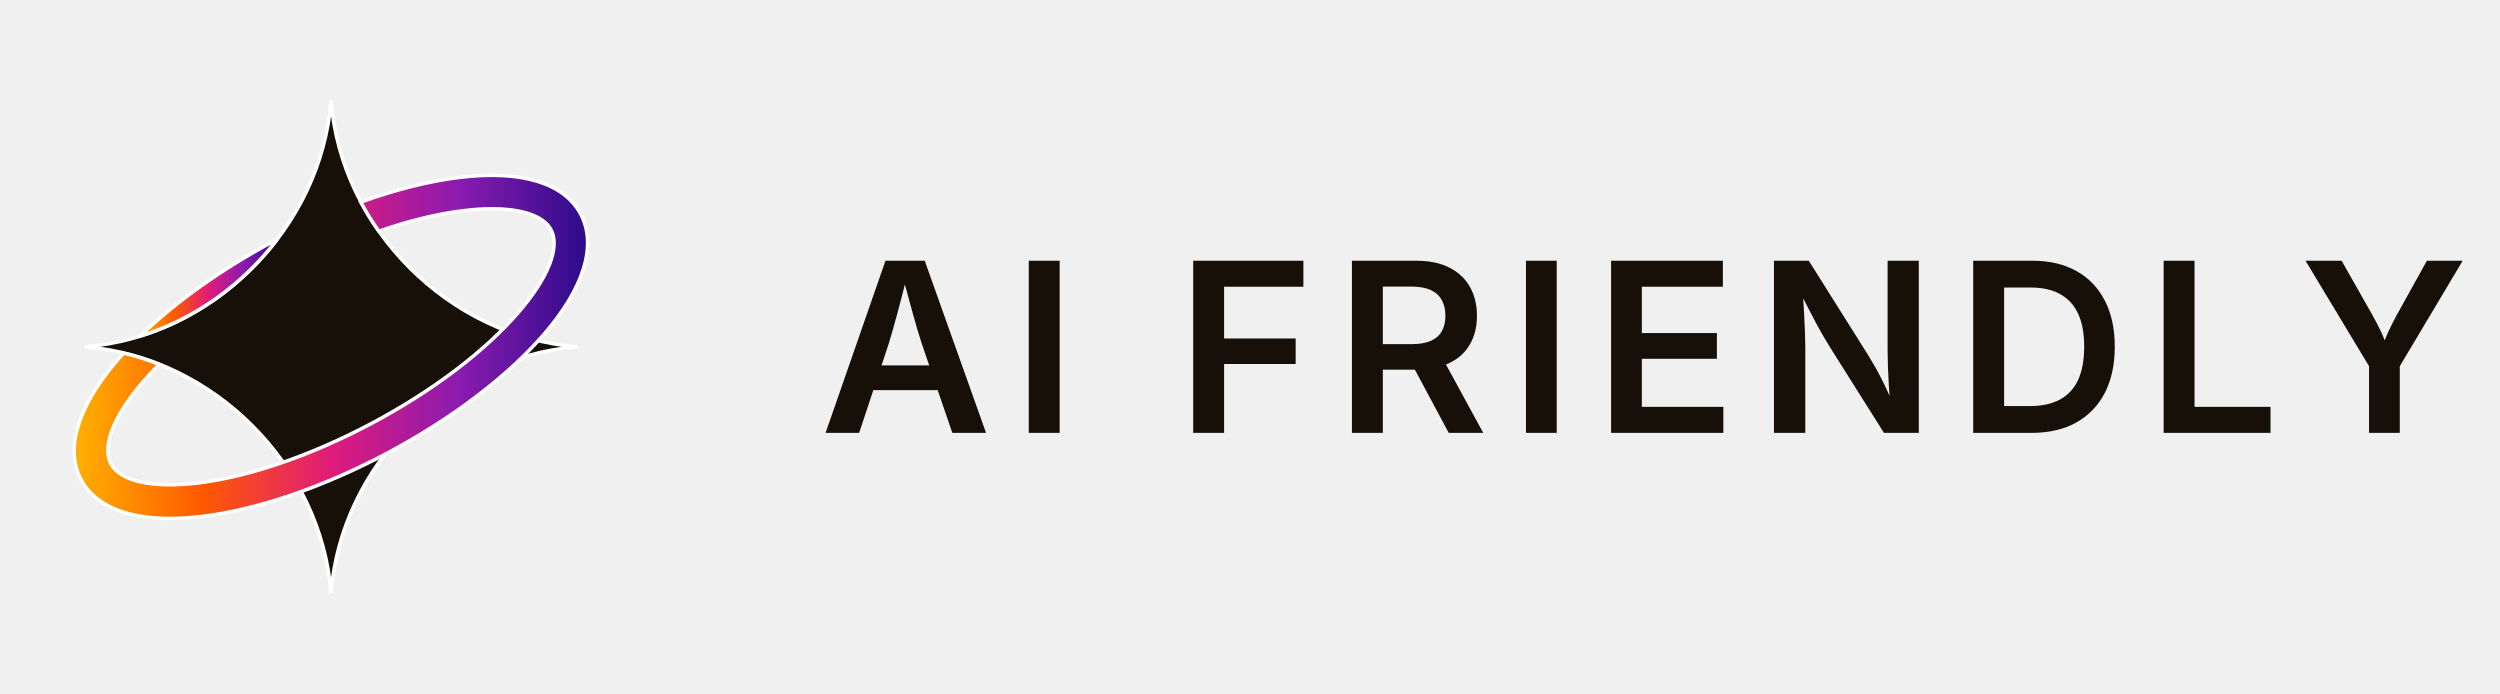
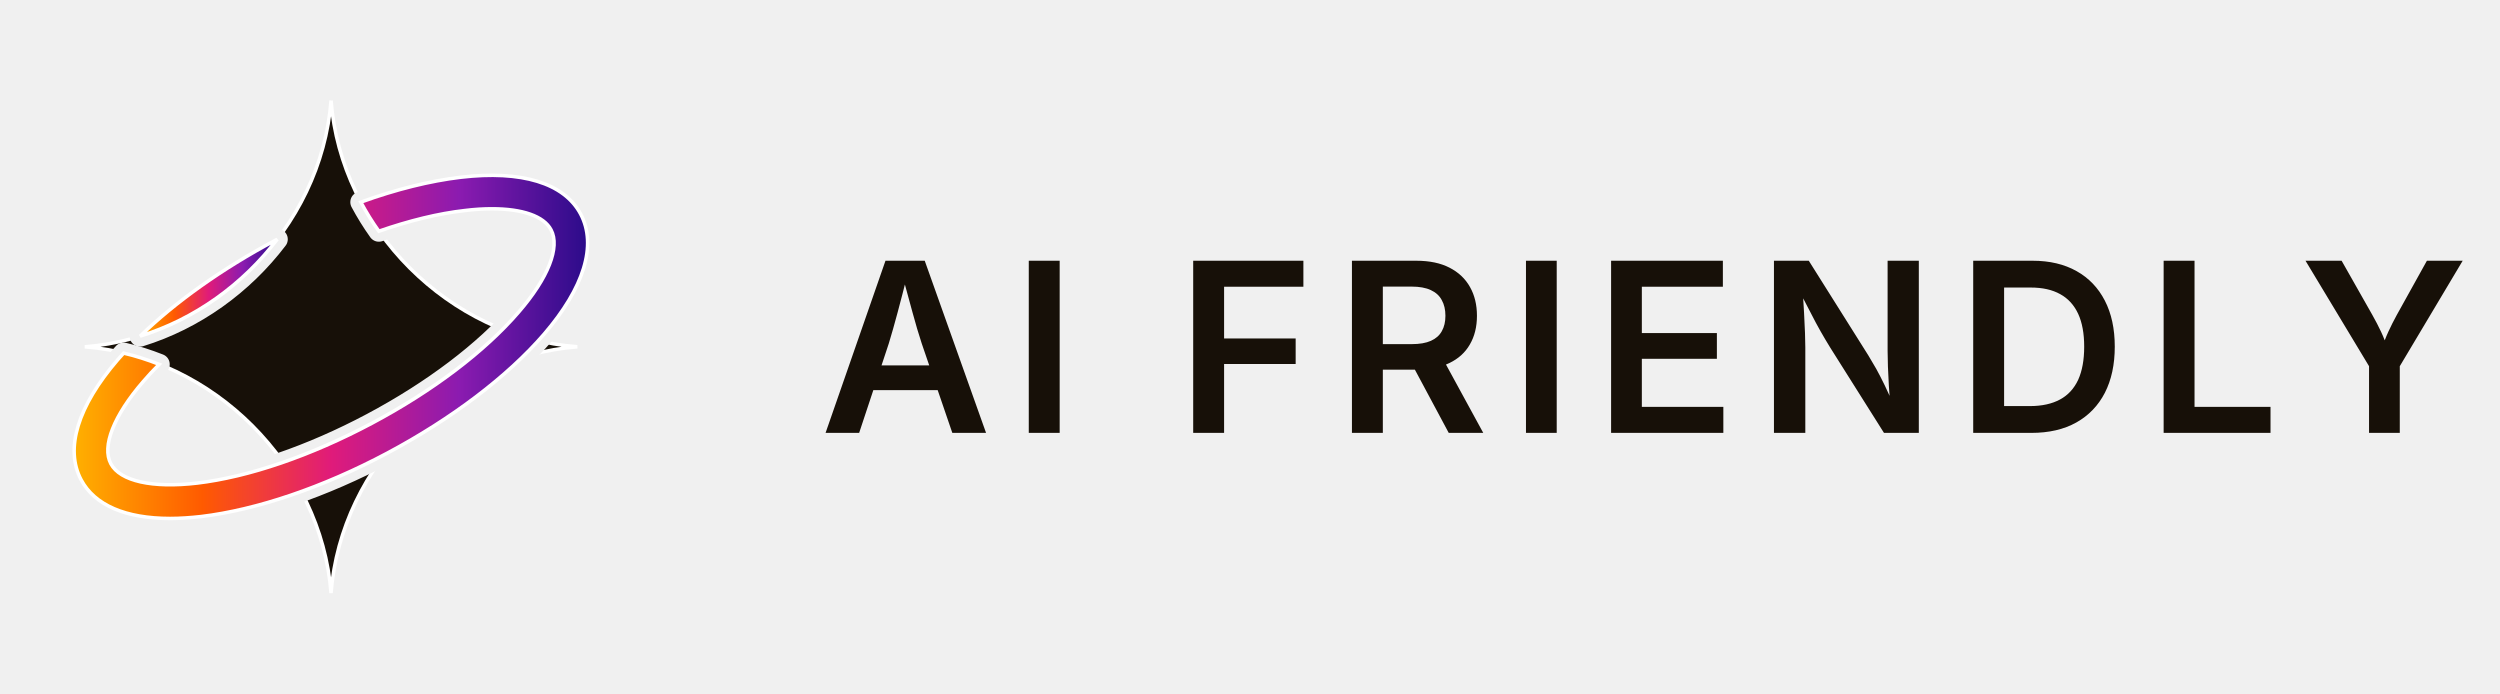
<svg xmlns="http://www.w3.org/2000/svg" width="158.587" height="44" viewBox="0 0 158.587 44" role="img">
  <defs>
    <linearGradient id="spec" x1="10" y1="6" x2="54" y2="58" gradientUnits="userSpaceOnUse">
      <stop offset="0" stop-color="#ffb000" />
      <stop offset=".27" stop-color="#ff6a00" />
      <stop offset=".52" stop-color="#e01b7a" />
      <stop offset=".74" stop-color="#8b1bb0" />
      <stop offset="1" stop-color="#2b0b8a" />
    </linearGradient>
-     <linearGradient id="specwide" x1="0" y1="0" x2="1" y2="0">
+     <linearGradient id="specwide" x1="0" y1="0" x2="1" y2="1">
      <stop offset="0" stop-color="#ffb000" />
      <stop offset=".25" stop-color="#ff5a00" />
      <stop offset=".5" stop-color="#d81b7a" />
      <stop offset=".75" stop-color="#7b1fa2" />
      <stop offset="1" stop-color="#2b0b8a" />
    </linearGradient>
  </defs>
  <g transform="translate(1.00 2.00) scale(0.11111)">
    <defs>
      <linearGradient id="g1m1" gradientUnits="userSpaceOnUse" x1="70.949" y1="146.286" x2="149.285" y2="146.286">
        <stop offset="0" stop-color="#FFB000" />
        <stop offset="0.25" stop-color="#FF5A00" />
        <stop offset="0.5" stop-color="#E01B7A" />
        <stop offset="0.75" stop-color="#8B1BB0" />
        <stop offset="1" stop-color="#2B0B8A" />
      </linearGradient>
      <linearGradient id="g2m1" gradientUnits="userSpaceOnUse" x1="33.495" y1="180" x2="326.505" y2="180">
        <stop offset="0" stop-color="#FFB000" />
        <stop offset="0.25" stop-color="#FF5A00" />
        <stop offset="0.5" stop-color="#E01B7A" />
        <stop offset="0.75" stop-color="#8B1BB0" />
        <stop offset="1" stop-color="#2B0B8A" />
      </linearGradient>
    </defs>
-     <path d="M180,39.4c-5.6,73.1-67.5,135-140.6,140.6c73.1,5.6,135,67.5,140.6,140.6c5.6-73.1,67.5-135,140.6-140.6C247.5,174.4,185.6,112.5,180,39.4z" fill="#171008" stroke="#FFFFFF" stroke-width="2" />
+     <mask id="kom1" maskUnits="userSpaceOnUse" x="-20" y="-20" width="400" height="400">
+       <rect x="-20" y="-20" width="400" height="400" fill="#fff" />
+       <path d="M149.3,118.6c-0.5,0.3-1,0.5-1.5,0.8c-30,16-56.7,35-76.8,54.5C102.1,164.3,129.6,144.5,149.3,118.6z" fill="#000" stroke="#000" stroke-width="12" stroke-linejoin="round" />
+       <path d="M322.5,104.2c-9.4-17.7-33.7-25.1-68.5-21c-17.5,2.1-36.9,6.9-57,14.2c3.1,5.8,6.5,11.3,10.3,16.6c17.3-6,33.9-10.1,49-11.8c5.6-0.7,10.8-1,15.6-1c17.4,0,29.6,4.2,33.7,12c5.3,9.9-1.6,27.5-18.5,47c-19.3,22.4-49.1,45-83.9,63.5c-34.8,18.5-70.2,30.6-99.6,34.1c-25.6,3-44-1.1-49.3-11c-5.3-9.9,1.6-27.5,18.5-47c2.8-3.3,5.9-6.6,9.1-9.8c-6.6-2.6-13.4-4.8-20.3-6.4c-1.1,1.3-2.3,2.5-3.4,3.8c-22.8,26.5-30.3,50.8-20.9,68.5c7.7,14.5,25.4,22.1,50.8,22.1c5.5,0,11.5-0.4,17.7-1.1c31.7-3.8,69.5-16.6,106.3-36.2c36.8-19.6,68.6-43.7,89.5-67.9C324.5,146.2,331.9,121.9,322.5,104.2z" fill="#000" stroke="#000" stroke-width="12" stroke-linejoin="round" />
+     </mask>
+     <path d="M180,39.4c-5.6,73.1-67.5,135-140.6,140.6c73.1,5.6,135,67.5,140.6,140.6c5.6-73.1,67.5-135,140.6-140.6C247.5,174.4,185.6,112.5,180,39.4z" fill="#171008" stroke="#FFFFFF" stroke-width="2" mask="url(#kom1)" />
    <path d="M149.3,118.6c-0.5,0.3-1,0.5-1.5,0.8c-30,16-56.7,35-76.8,54.5C102.1,164.3,129.6,144.5,149.3,118.6z" fill="url(#g1m1)" stroke="#FFFFFF" stroke-width="2" />
    <path d="M322.5,104.2c-9.4-17.7-33.7-25.1-68.5-21c-17.5,2.1-36.9,6.9-57,14.2c3.1,5.8,6.5,11.3,10.3,16.6c17.3-6,33.9-10.1,49-11.8c5.6-0.7,10.8-1,15.6-1c17.4,0,29.6,4.2,33.7,12c5.3,9.9-1.6,27.5-18.5,47c-19.3,22.4-49.1,45-83.9,63.5c-34.8,18.5-70.2,30.6-99.6,34.1c-25.6,3-44-1.1-49.3-11c-5.3-9.9,1.6-27.5,18.5-47c2.8-3.3,5.9-6.6,9.1-9.8c-6.6-2.6-13.4-4.8-20.3-6.4c-1.1,1.3-2.3,2.5-3.4,3.8c-22.8,26.5-30.3,50.8-20.9,68.5c7.7,14.5,25.4,22.1,50.8,22.1c5.5,0,11.5-0.4,17.7-1.1c31.7-3.8,69.5-16.6,106.3-36.2c36.8-19.6,68.6-43.7,89.5-67.9C324.5,146.2,331.9,121.9,322.5,104.2z" fill="url(#g2m1)" stroke="#FFFFFF" stroke-width="2" />
  </g>
  <path d="M52.37 27.46 56.17 16.54H58.66L62.55 27.46H60.41L58.47 21.79Q58.18 20.91 57.88 19.80Q57.57 18.69 57.19 17.27H57.60Q57.24 18.70 56.94 19.82Q56.64 20.94 56.38 21.79L54.50 27.46ZM54.58 24.75V23.18H60.33V24.75Z M67.22 16.54V27.46H65.26V16.54Z M75.69 27.46V16.54H82.68V18.19H77.65V21.47H82.19V23.09H77.65V27.46Z M85.76 27.46V16.54H89.84Q91.10 16.54 91.95 16.98Q92.81 17.42 93.25 18.21Q93.69 18.99 93.69 20.03Q93.69 21.08 93.24 21.85Q92.80 22.62 91.94 23.03Q91.08 23.45 89.81 23.45H86.90V21.83H89.55Q90.30 21.83 90.77 21.62Q91.24 21.41 91.46 21.01Q91.69 20.61 91.69 20.03Q91.69 19.45 91.46 19.04Q91.24 18.62 90.76 18.40Q90.29 18.18 89.54 18.18H87.72V27.46ZM91.90 27.46 89.25 22.51H91.39L94.09 27.46Z M98.75 16.54V27.46H96.80V16.54Z M102.20 27.46V16.54H109.29V18.19H104.15V21.13H108.91V22.76H104.15V25.81H109.32V27.46Z M112.53 27.46V16.54H114.74L118.52 22.55Q118.75 22.93 119.02 23.40Q119.28 23.87 119.56 24.45Q119.85 25.04 120.13 25.75H119.91Q119.86 25.13 119.82 24.48Q119.78 23.83 119.76 23.25Q119.74 22.67 119.74 22.27V16.54H121.72V27.46H119.51L116.10 22.05Q115.78 21.53 115.49 21.02Q115.20 20.51 114.88 19.88Q114.55 19.24 114.08 18.34H114.35Q114.40 19.13 114.44 19.85Q114.48 20.56 114.50 21.13Q114.52 21.69 114.52 22.04V27.46Z M128.86 27.46H126.10V25.76H128.76Q129.91 25.76 130.68 25.34Q131.44 24.93 131.83 24.09Q132.21 23.25 132.21 21.99Q132.21 20.74 131.83 19.91Q131.44 19.07 130.69 18.66Q129.94 18.24 128.82 18.24H126.05V16.54H128.94Q130.56 16.54 131.73 17.20Q132.89 17.85 133.52 19.07Q134.15 20.29 134.15 21.99Q134.15 23.69 133.52 24.92Q132.89 26.14 131.71 26.80Q130.53 27.46 128.86 27.46ZM127.13 16.54V27.46H125.17V16.54Z M137.25 27.46V16.54H139.21V25.81H144.03V27.46Z M150.28 27.46V23.23L146.25 16.54H148.54L150.49 19.98Q150.80 20.53 151.04 21.04Q151.28 21.55 151.53 22.30H151.02Q151.27 21.55 151.51 21.03Q151.75 20.51 152.04 19.98L153.95 16.54H156.22L152.23 23.23V27.46Z" fill="#171008" />
</svg>
